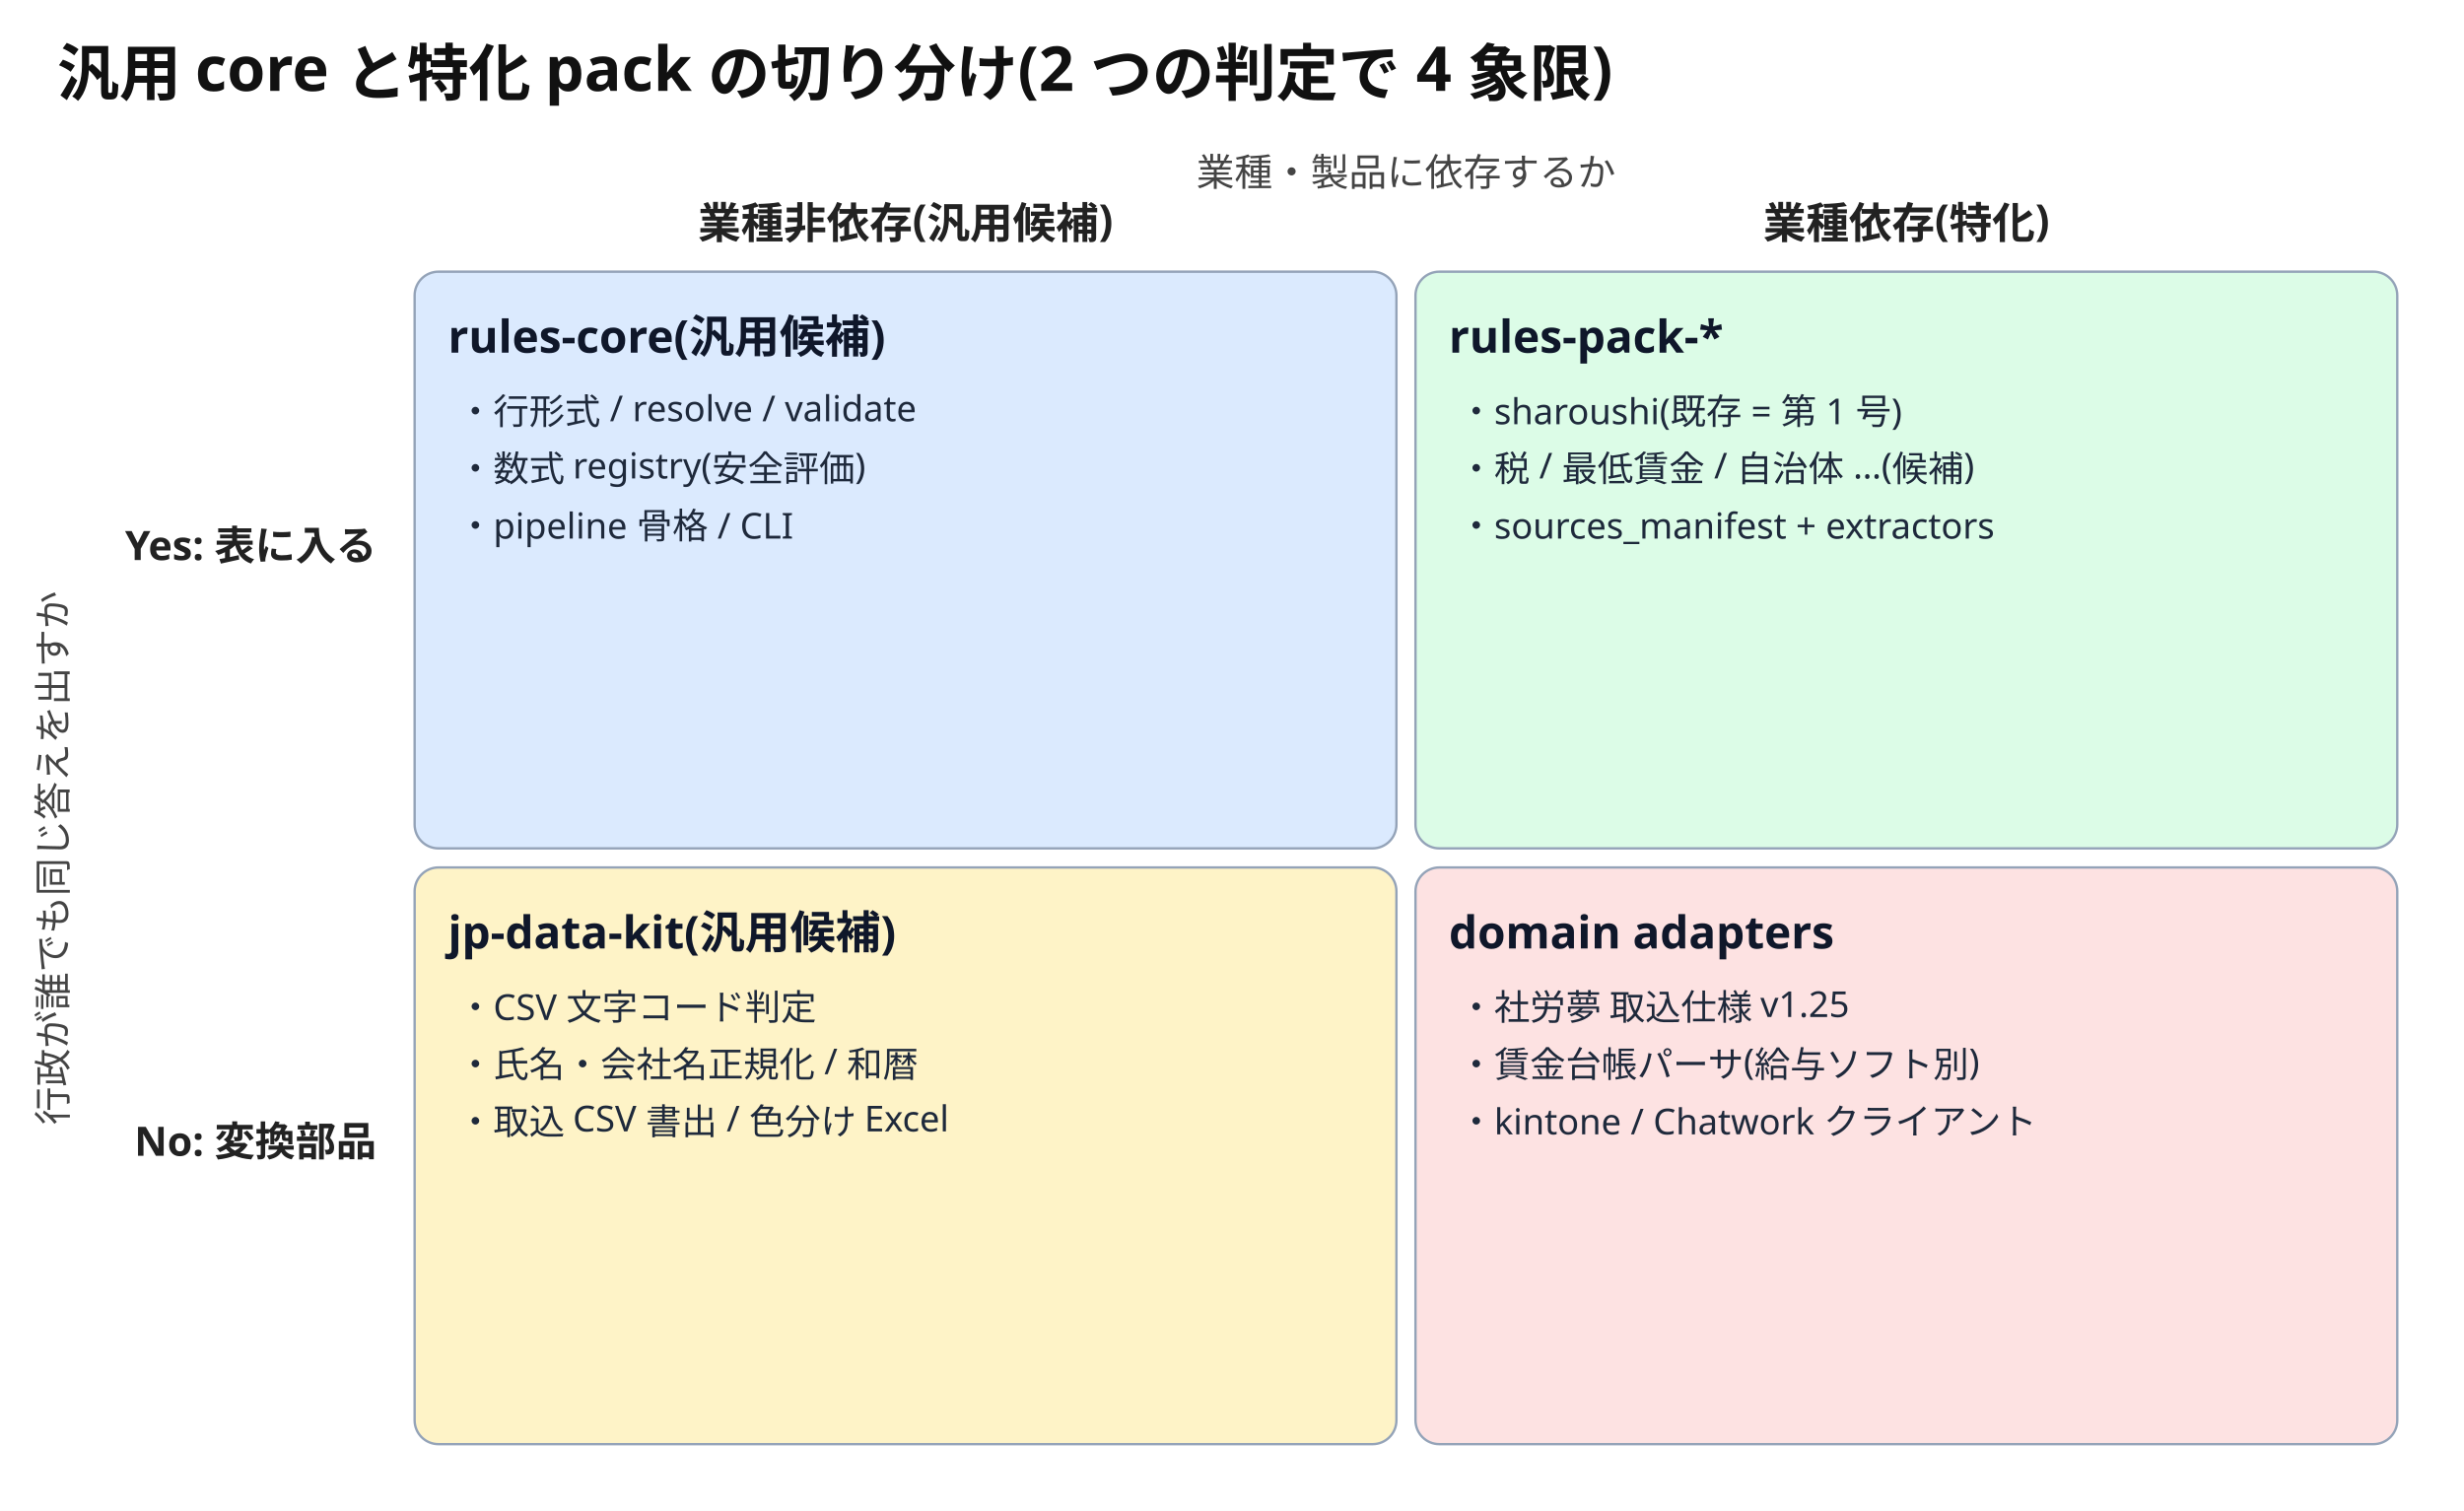
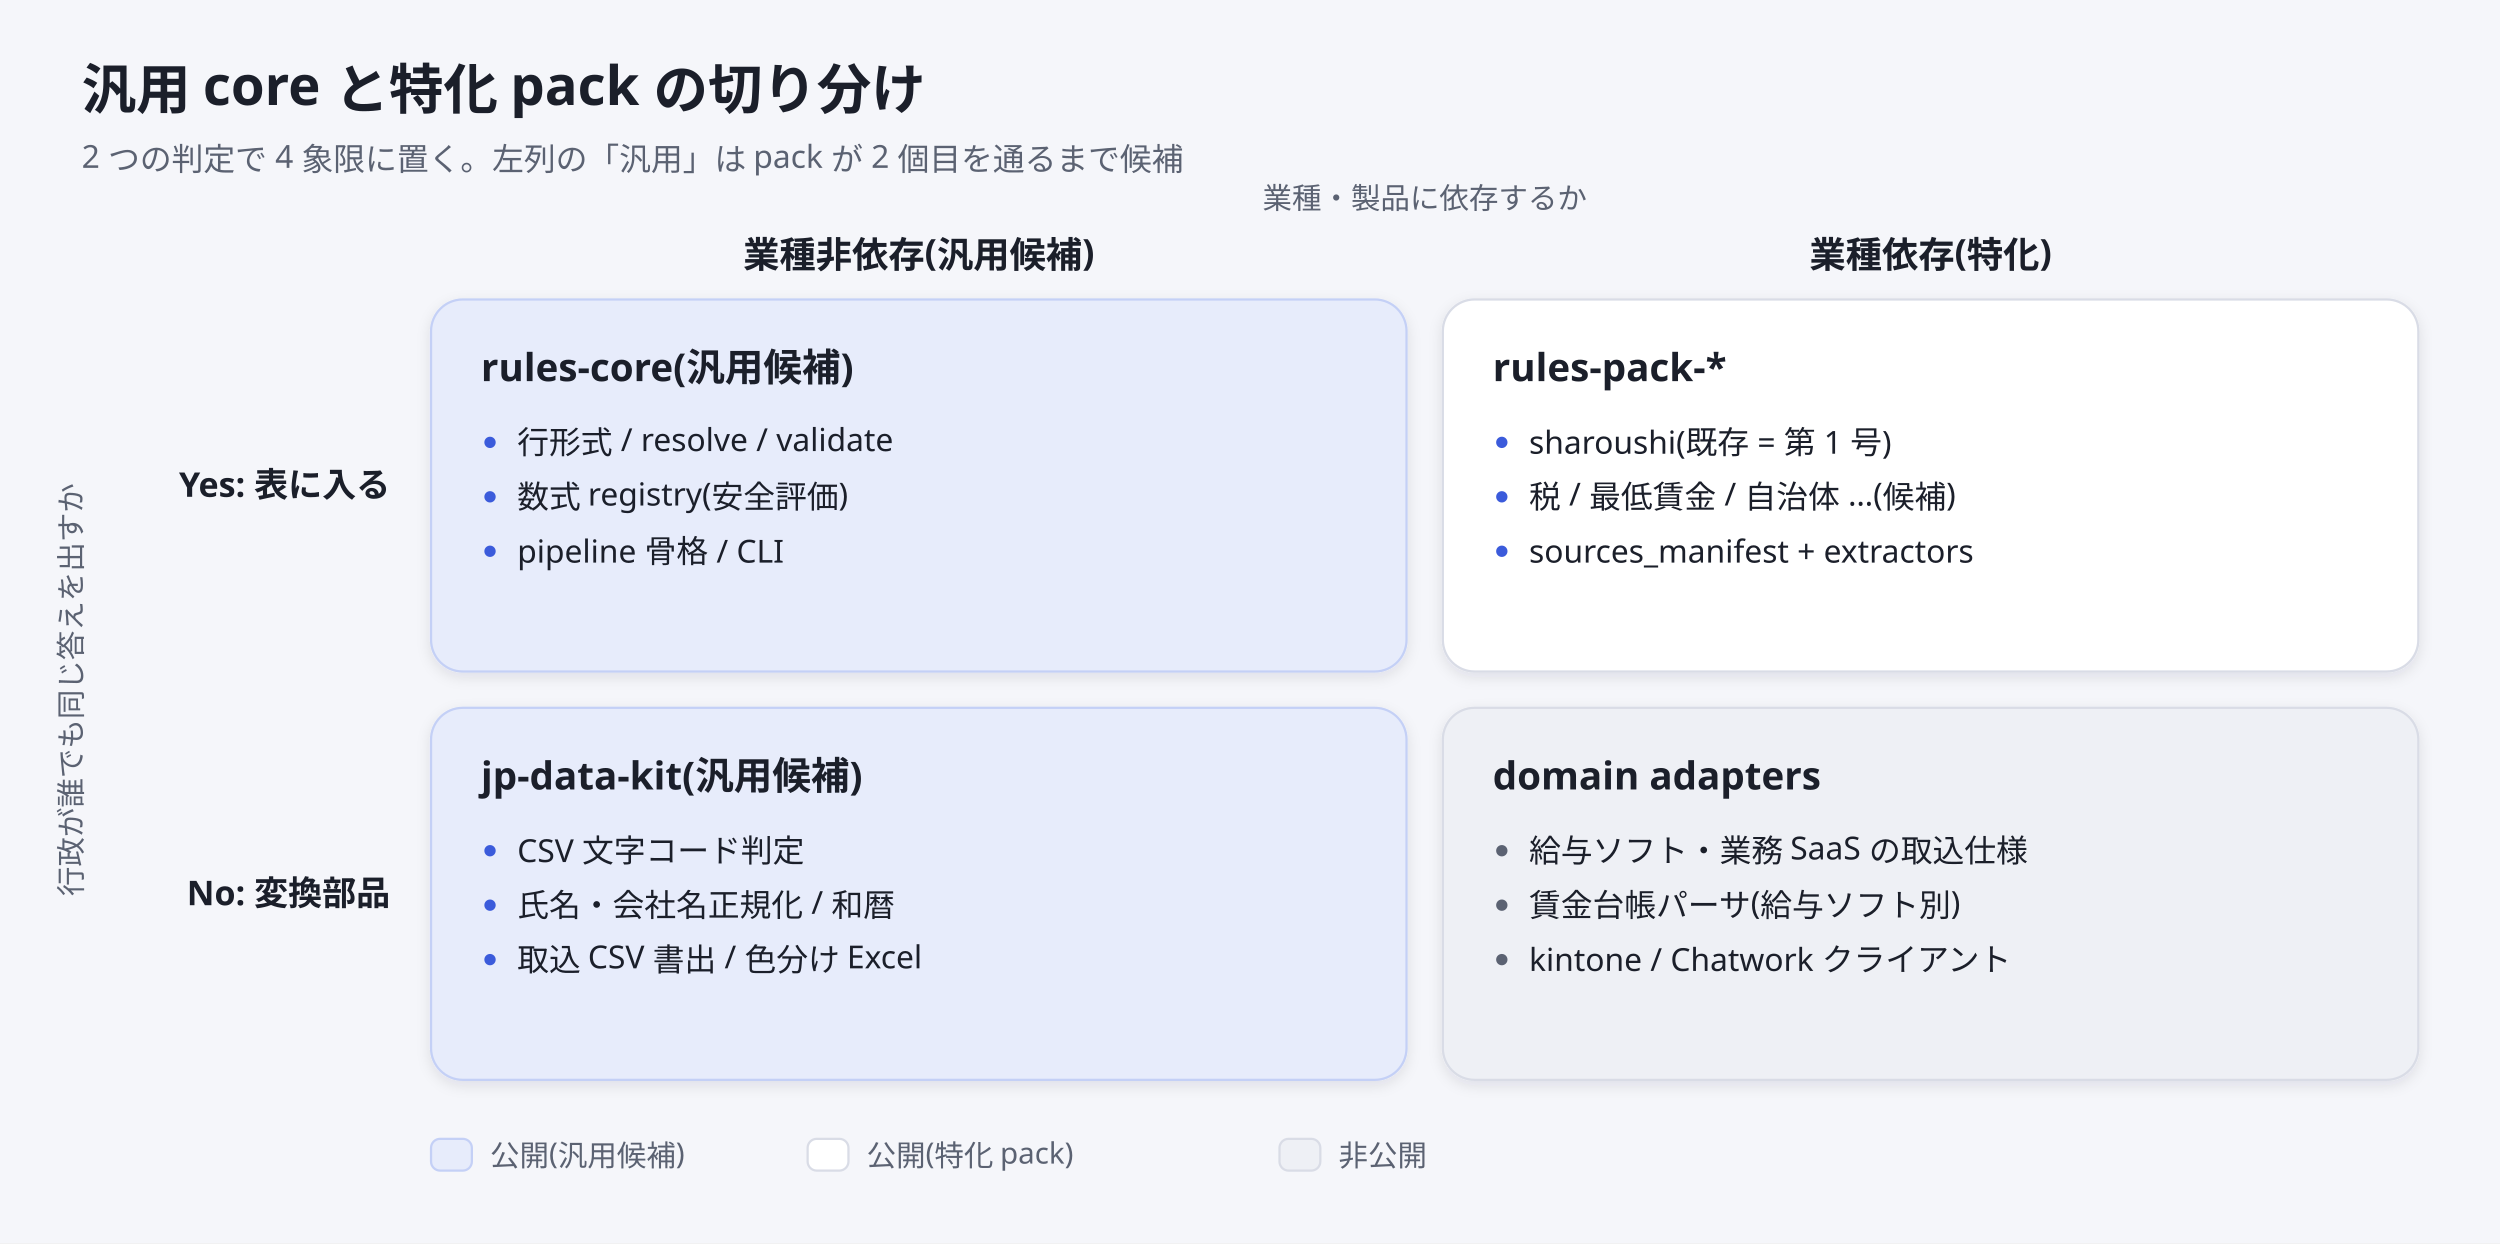
- <svg xmlns="http://www.w3.org/2000/svg" width="1034" height="634" viewBox="0 0 1034 634" font-family="Meiryo, 'Yu Gothic', sans-serif">
-   <rect width="1034" height="634" fill="#ffffff" />
-   <text x="24" y="40" font-size="26" font-weight="bold" fill="#111">汎用 core と特化 pack の切り分け(2 つの判定で 4 象限)</text>
-   <text x="590.0" y="78" font-size="16" text-anchor="middle" fill="#444">業種・製品に依存するか</text>
-   <text x="380.0" y="100" font-size="18" font-weight="bold" text-anchor="middle" fill="#222">業種非依存(汎用候補)</text>
-   <text x="800.0" y="100" font-size="18" font-weight="bold" text-anchor="middle" fill="#222">業種依存(特化)</text>
-   <text transform="translate(28,360.0) rotate(-90)" font-size="16" text-anchor="middle" fill="#444">行政が誰でも同じ答えを出すか</text>
-   <text x="158" y="235.0" font-size="17" font-weight="bold" text-anchor="end" fill="#222">Yes: 表に入る</text>
-   <rect x="174" y="114" width="412" height="242" rx="10" fill="#dbeafe" stroke="#94a3b8" />
-   <text x="188" y="148" font-size="19" font-weight="bold" fill="#0f172a">rules-core(汎用候補)</text>
-   <text x="192" y="178" font-size="15" fill="#1e293b">・行形式 / resolve / validate</text>
-   <text x="192" y="202" font-size="15" fill="#1e293b">・数式 registry(安全評価)</text>
-   <text x="192" y="226" font-size="15" fill="#1e293b">・pipeline 骨格 / CLI</text>
-   <rect x="594" y="114" width="412" height="242" rx="10" fill="#dcfce7" stroke="#94a3b8" />
-   <text x="608" y="148" font-size="19" font-weight="bold" fill="#0f172a">rules-pack-*</text>
-   <text x="612" y="178" font-size="15" fill="#1e293b">・sharoushi(既存 = 第 1 号)</text>
-   <text x="612" y="202" font-size="15" fill="#1e293b">・税 / 最低賃金 / 自治体 …(候補)</text>
-   <text x="612" y="226" font-size="15" fill="#1e293b">・sources_manifest + extractors</text>
-   <text x="158" y="485.0" font-size="17" font-weight="bold" text-anchor="end" fill="#222">No: 変換部品</text>
-   <rect x="174" y="364" width="412" height="242" rx="10" fill="#fef3c7" stroke="#94a3b8" />
-   <text x="188" y="398" font-size="19" font-weight="bold" fill="#0f172a">jp-data-kit(汎用候補)</text>
-   <text x="192" y="428" font-size="15" fill="#1e293b">・CSV 文字コード判定</text>
-   <text x="192" y="452" font-size="15" fill="#1e293b">・氏名・会社名正規化 / 和暦</text>
-   <text x="192" y="476" font-size="15" fill="#1e293b">・取込 CSV 書出 / 色分け Excel</text>
-   <rect x="594" y="364" width="412" height="242" rx="10" fill="#fde2e2" stroke="#94a3b8" />
-   <text x="608" y="398" font-size="19" font-weight="bold" fill="#0f172a">domain adapters</text>
-   <text x="612" y="428" font-size="15" fill="#1e293b">・社労夢 取込仕様 v1.25</text>
-   <text x="612" y="452" font-size="15" fill="#1e293b">・賃金台帳パーサ(給与ソフト別)</text>
-   <text x="612" y="476" font-size="15" fill="#1e293b">・kintone / Chatwork クライアント</text>
+ <svg xmlns="http://www.w3.org/2000/svg" width="1102" height="548" viewBox="0 0 1102 548" font-family="'BIZ UDPGothic', 'Yu Gothic UI', 'Meiryo UI', sans-serif">
+   <defs>
+     <filter id="shadow" x="-5%" y="-5%" width="110%" height="120%">
+       <feGaussianBlur in="SourceAlpha" stdDeviation="3" result="blur" />
+       <feOffset in="blur" dx="0" dy="2" result="off" />
+       <feFlood flood-color="#1b1f2a" flood-opacity="0.10" result="col" />
+       <feComposite in="col" in2="off" operator="in" result="sh" />
+       <feMerge>
+         <feMergeNode in="sh" />
+         <feMergeNode in="SourceGraphic" />
+       </feMerge>
+     </filter>
+     <marker id="arrow" markerWidth="8" markerHeight="8" refX="7" refY="4" orient="auto" markerUnits="userSpaceOnUse">
+       <path d="M0,0.5 L7,4 L0,7.5" fill="none" stroke="#5b6272" stroke-width="1.6" stroke-linecap="round" stroke-linejoin="round" />
+     </marker>
+   </defs>
+   <rect width="1102" height="548" fill="#f5f6fa" />
+   <text x="36" y="48" font-size="24" font-weight="bold" fill="#1b1f2a">汎用 core と特化 pack の切り分け</text>
+   <text x="36" y="74" font-size="14" fill="#5b6272">2 つの判定で 4 象限に置く。左列の「汎用」は pack が 2 個目を通るまで候補</text>
+   <text x="628.0" y="92" font-size="13" font-weight="normal" text-anchor="middle" fill="#5b6272">業種・製品に依存するか</text>
+   <text x="405.0" y="118" font-size="16" font-weight="bold" text-anchor="middle" fill="#1b1f2a">業種非依存(汎用候補)</text>
+   <text x="851.0" y="118" font-size="16" font-weight="bold" text-anchor="middle" fill="#1b1f2a">業種依存(特化)</text>
+   <text transform="translate(36,304.0) rotate(-90)" font-size="13" text-anchor="middle" fill="#5b6272">行政が誰でも同じ答えを出すか</text>
+   <text x="172" y="219.0" font-size="15" font-weight="bold" text-anchor="end" fill="#1b1f2a">Yes: 表に入る</text>
+   <rect x="190" y="132" width="430" height="164" rx="14" fill="#e7ecfb" stroke="#c4d0f6" stroke-width="1" filter="url(#shadow)" />
+   <text x="212" y="168" font-size="17" font-weight="bold" text-anchor="start" fill="#1b1f2a">rules-core(汎用候補)</text>
+   <circle cx="216" cy="195" r="2.5" fill="#3b5bdb" />
+   <text x="228" y="200" font-size="14" font-weight="normal" text-anchor="start" fill="#1b1f2a">行形式 / resolve / validate</text>
+   <circle cx="216" cy="219" r="2.5" fill="#3b5bdb" />
+   <text x="228" y="224" font-size="14" font-weight="normal" text-anchor="start" fill="#1b1f2a">数式 registry(安全評価)</text>
+   <circle cx="216" cy="243" r="2.5" fill="#3b5bdb" />
+   <text x="228" y="248" font-size="14" font-weight="normal" text-anchor="start" fill="#1b1f2a">pipeline 骨格 / CLI</text>
+   <rect x="636" y="132" width="430" height="164" rx="14" fill="#ffffff" stroke="#d9dce6" stroke-width="1" filter="url(#shadow)" />
+   <text x="658" y="168" font-size="17" font-weight="bold" text-anchor="start" fill="#1b1f2a">rules-pack-*</text>
+   <circle cx="662" cy="195" r="2.5" fill="#3b5bdb" />
+   <text x="674" y="200" font-size="14" font-weight="normal" text-anchor="start" fill="#1b1f2a">sharoushi(既存 = 第 1 号)</text>
+   <circle cx="662" cy="219" r="2.5" fill="#3b5bdb" />
+   <text x="674" y="224" font-size="14" font-weight="normal" text-anchor="start" fill="#1b1f2a">税 / 最低賃金 / 自治体 …(候補)</text>
+   <circle cx="662" cy="243" r="2.5" fill="#3b5bdb" />
+   <text x="674" y="248" font-size="14" font-weight="normal" text-anchor="start" fill="#1b1f2a">sources_manifest + extractors</text>
+   <text x="172" y="399.0" font-size="15" font-weight="bold" text-anchor="end" fill="#1b1f2a">No: 変換部品</text>
+   <rect x="190" y="312" width="430" height="164" rx="14" fill="#e7ecfb" stroke="#c4d0f6" stroke-width="1" filter="url(#shadow)" />
+   <text x="212" y="348" font-size="17" font-weight="bold" text-anchor="start" fill="#1b1f2a">jp-data-kit(汎用候補)</text>
+   <circle cx="216" cy="375" r="2.5" fill="#3b5bdb" />
+   <text x="228" y="380" font-size="14" font-weight="normal" text-anchor="start" fill="#1b1f2a">CSV 文字コード判定</text>
+   <circle cx="216" cy="399" r="2.5" fill="#3b5bdb" />
+   <text x="228" y="404" font-size="14" font-weight="normal" text-anchor="start" fill="#1b1f2a">氏名・会社名正規化 / 和暦</text>
+   <circle cx="216" cy="423" r="2.5" fill="#3b5bdb" />
+   <text x="228" y="428" font-size="14" font-weight="normal" text-anchor="start" fill="#1b1f2a">取込 CSV 書出 / 色分け Excel</text>
+   <rect x="636" y="312" width="430" height="164" rx="14" fill="#eef0f5" stroke="#d9dce6" stroke-width="1" filter="url(#shadow)" />
+   <text x="658" y="348" font-size="17" font-weight="bold" text-anchor="start" fill="#1b1f2a">domain adapters</text>
+   <circle cx="662" cy="375" r="2.5" fill="#5b6272" />
+   <text x="674" y="380" font-size="14" font-weight="normal" text-anchor="start" fill="#1b1f2a">給与ソフト・業務 SaaS の取込仕様</text>
+   <circle cx="662" cy="399" r="2.5" fill="#5b6272" />
+   <text x="674" y="404" font-size="14" font-weight="normal" text-anchor="start" fill="#1b1f2a">賃金台帳パーサ(給与ソフト別)</text>
+   <circle cx="662" cy="423" r="2.5" fill="#5b6272" />
+   <text x="674" y="428" font-size="14" font-weight="normal" text-anchor="start" fill="#1b1f2a">kintone / Chatwork クライアント</text>
+   <rect x="190" y="502" width="18" height="14" rx="4" fill="#e7ecfb" stroke="#c4d0f6" />
+   <text x="216" y="514" font-size="13" font-weight="normal" text-anchor="start" fill="#5b6272">公開(汎用候補)</text>
+   <rect x="356" y="502" width="18" height="14" rx="4" fill="#ffffff" stroke="#d9dce6" />
+   <text x="382" y="514" font-size="13" font-weight="normal" text-anchor="start" fill="#5b6272">公開(特化 pack)</text>
+   <rect x="564" y="502" width="18" height="14" rx="4" fill="#eef0f5" stroke="#d9dce6" />
+   <text x="590" y="514" font-size="13" font-weight="normal" text-anchor="start" fill="#5b6272">非公開</text>
</svg>
